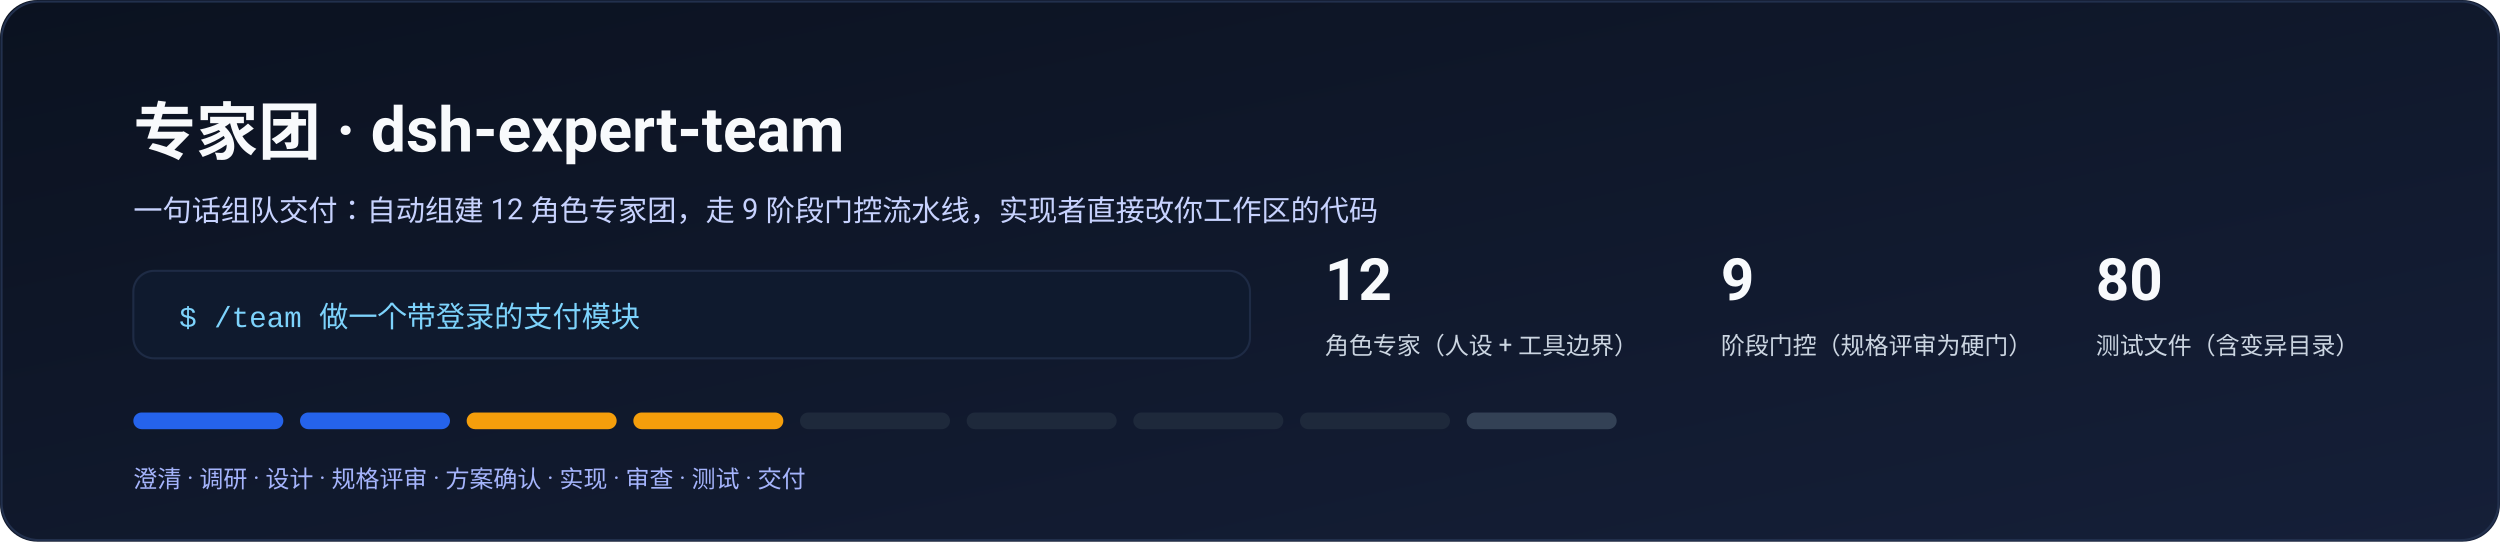
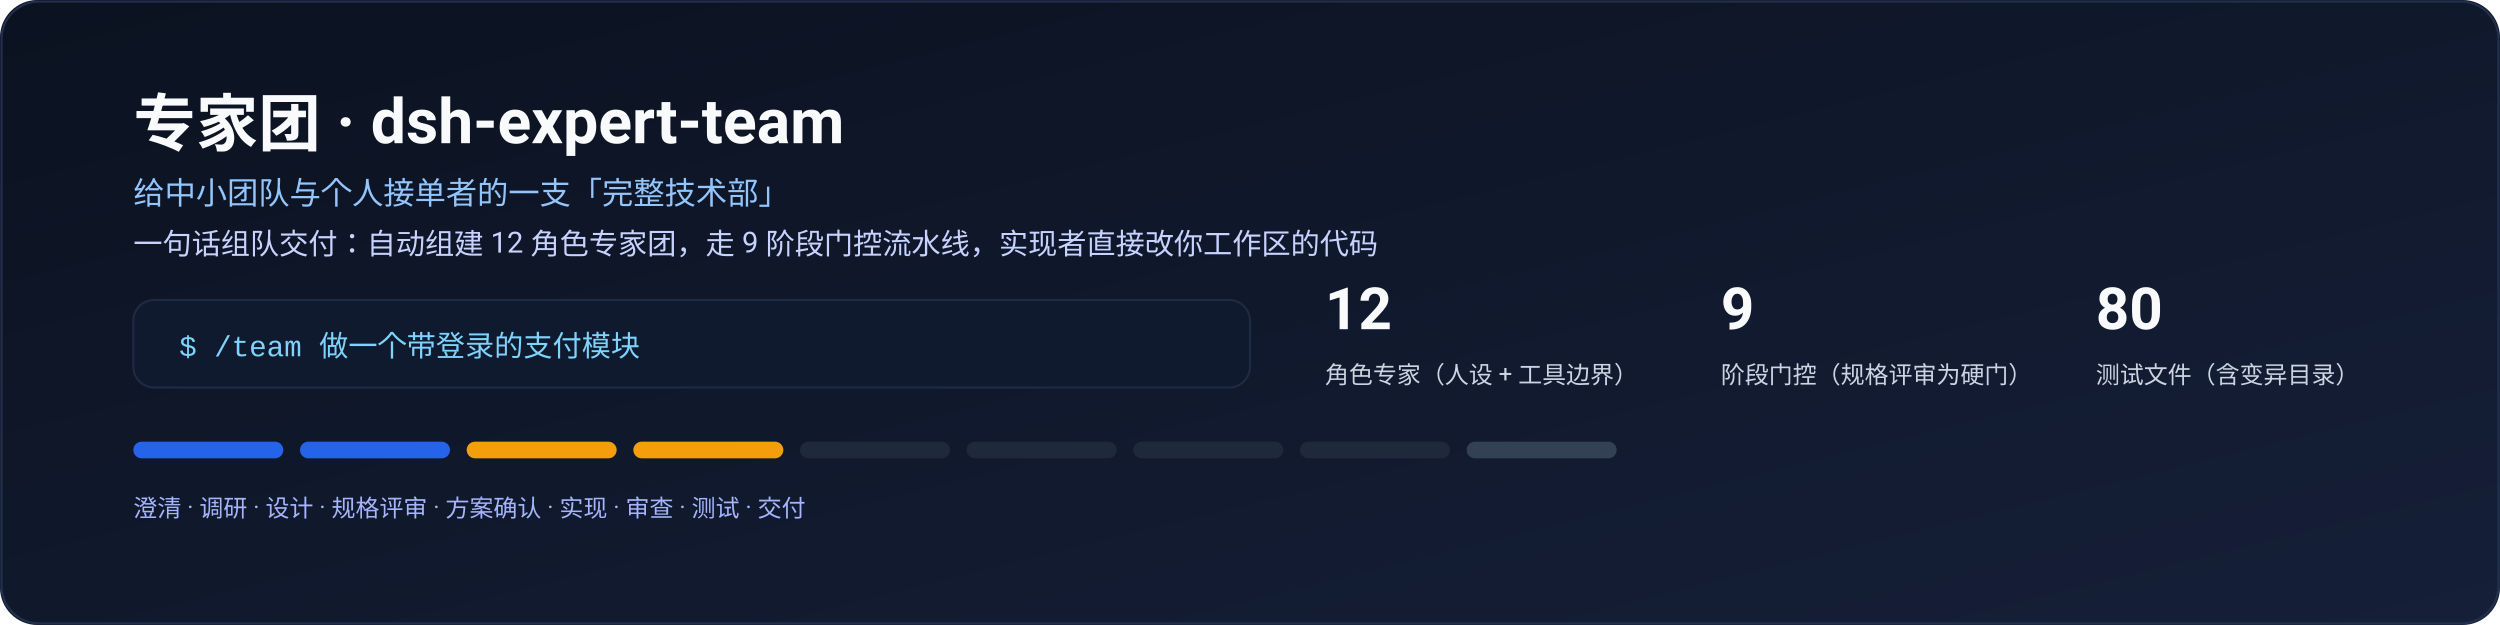
- <svg xmlns="http://www.w3.org/2000/svg" viewBox="0 0 1200 260" width="100%" role="img" aria-label="专家团 dsh-expert-team：一句话组队交付，12 角色专家、9 阶段门控、80 个测试文件">
+ <svg xmlns="http://www.w3.org/2000/svg" viewBox="0 0 1200 300" width="100%" role="img" aria-label="专家团 dsh-expert-team：给中小团队与个人接单者的一支「完整技术部」，一句话组队交付，12 角色专家、9 阶段门控、80 个测试文件">
  <defs>
    <linearGradient id="hbg" x1="0" y1="0" x2="1" y2="1">
      <stop offset="0" stop-color="#0b1220" />
      <stop offset="1" stop-color="#151f38" />
    </linearGradient>
  </defs>
-   <rect x="0" y="0" width="1200" height="260" rx="18" fill="url(#hbg)" />
-   <rect x="0.75" y="0.75" width="1198.5" height="258.5" rx="18" fill="none" stroke="#22304d" />
+   <rect x="0" y="0" width="1200" height="300" rx="18" fill="url(#hbg)" />
+   <rect x="0.75" y="0.75" width="1198.5" height="298.5" rx="18" fill="none" stroke="#22304d" />
  <g font-family="-apple-system, BlinkMacSystemFont, 'Segoe UI', Roboto, 'Helvetica Neue', Arial, 'PingFang SC', 'Hiragino Sans GB', 'Microsoft YaHei', sans-serif">
-     <text x="64" y="74" font-size="30" font-weight="650" fill="#f8fafc">专家团 · dsh-expert-team</text>
-     <text x="64" y="106" font-size="14" fill="#c7d2fe">一句话组队交付：自动组建 12 角色专家团，走 9 阶段门控流水线，实现者直接改你工作区的代码</text>
-     <rect x="64" y="130" width="536" height="42" rx="10" fill="#0f1a2e" stroke="#1e2b45" />
-     <text x="86" y="157" font-size="14" fill="#7dd3fc" font-family="ui-monospace, SFMono-Regular, Menlo, Consolas, 'Liberation Mono', monospace">$ /team 做一个带登录的支付模块</text>
-     <text x="636" y="144" font-size="28" font-weight="650" fill="#f8fafc">12</text>
-     <text x="636" y="170" font-size="11.5" fill="#cbd5e1">角色专家（人设 + 工具边界）</text>
-     <text x="826" y="144" font-size="28" font-weight="650" fill="#f8fafc">9</text>
-     <text x="826" y="170" font-size="11.5" fill="#cbd5e1">阶段门控（规格评审为硬门）</text>
-     <text x="1006" y="144" font-size="28" font-weight="650" fill="#f8fafc">80</text>
-     <text x="1006" y="170" font-size="11.5" fill="#cbd5e1">测试文件（含变异目录）</text>
-     <rect x="64" y="198" width="72" height="8" rx="4" fill="#2563eb" />
-     <rect x="144" y="198" width="72" height="8" rx="4" fill="#2563eb" />
-     <rect x="224" y="198" width="72" height="8" rx="4" fill="#f59e0b" />
-     <rect x="304" y="198" width="72" height="8" rx="4" fill="#f59e0b" />
-     <rect x="384" y="198" width="72" height="8" rx="4" fill="#1e293b" />
-     <rect x="464" y="198" width="72" height="8" rx="4" fill="#1e293b" />
-     <rect x="544" y="198" width="72" height="8" rx="4" fill="#1e293b" />
-     <rect x="624" y="198" width="72" height="8" rx="4" fill="#1e293b" />
-     <rect x="704" y="198" width="72" height="8" rx="4" fill="#334155" />
-     <text x="64" y="234" font-size="11.5" fill="#a5b4fc">澄清 · 调研 · 设计 · 规格评审 · 方案确认 · 实现 · 审查 · 测试 · 交付</text>
+     <text x="64" y="70" font-size="30" font-weight="650" fill="#f8fafc">专家团 · dsh-expert-team</text>
+     <text x="64" y="98" font-size="15" font-weight="500" fill="#93c5fd">给中小团队与个人接单者的一支「完整技术部」</text>
+     <text x="64" y="122" font-size="14" fill="#c7d2fe">一句话组队交付：自动组建 12 角色专家团，走 9 阶段门控流水线，实现者直接改你工作区的代码</text>
+     <rect x="64" y="144" width="536" height="42" rx="10" fill="#0f1a2e" stroke="#1e2b45" />
+     <text x="86" y="171" font-size="14" fill="#7dd3fc" font-family="ui-monospace, SFMono-Regular, Menlo, Consolas, 'Liberation Mono', monospace">$ /team 做一个带登录的支付模块</text>
+     <text x="636" y="158" font-size="28" font-weight="650" fill="#f8fafc">12</text>
+     <text x="636" y="184" font-size="11.5" fill="#cbd5e1">角色专家（人设 + 工具边界）</text>
+     <text x="826" y="158" font-size="28" font-weight="650" fill="#f8fafc">9</text>
+     <text x="826" y="184" font-size="11.5" fill="#cbd5e1">阶段门控（规格评审为硬门）</text>
+     <text x="1006" y="158" font-size="28" font-weight="650" fill="#f8fafc">80</text>
+     <text x="1006" y="184" font-size="11.5" fill="#cbd5e1">测试文件（含变异目录）</text>
+     <rect x="64" y="212" width="72" height="8" rx="4" fill="#2563eb" />
+     <rect x="144" y="212" width="72" height="8" rx="4" fill="#2563eb" />
+     <rect x="224" y="212" width="72" height="8" rx="4" fill="#f59e0b" />
+     <rect x="304" y="212" width="72" height="8" rx="4" fill="#f59e0b" />
+     <rect x="384" y="212" width="72" height="8" rx="4" fill="#1e293b" />
+     <rect x="464" y="212" width="72" height="8" rx="4" fill="#1e293b" />
+     <rect x="544" y="212" width="72" height="8" rx="4" fill="#1e293b" />
+     <rect x="624" y="212" width="72" height="8" rx="4" fill="#1e293b" />
+     <rect x="704" y="212" width="72" height="8" rx="4" fill="#334155" />
+     <text x="64" y="248" font-size="11.5" fill="#a5b4fc">澄清 · 调研 · 设计 · 规格评审 · 方案确认 · 实现 · 审查 · 测试 · 交付</text>
  </g>
</svg>
